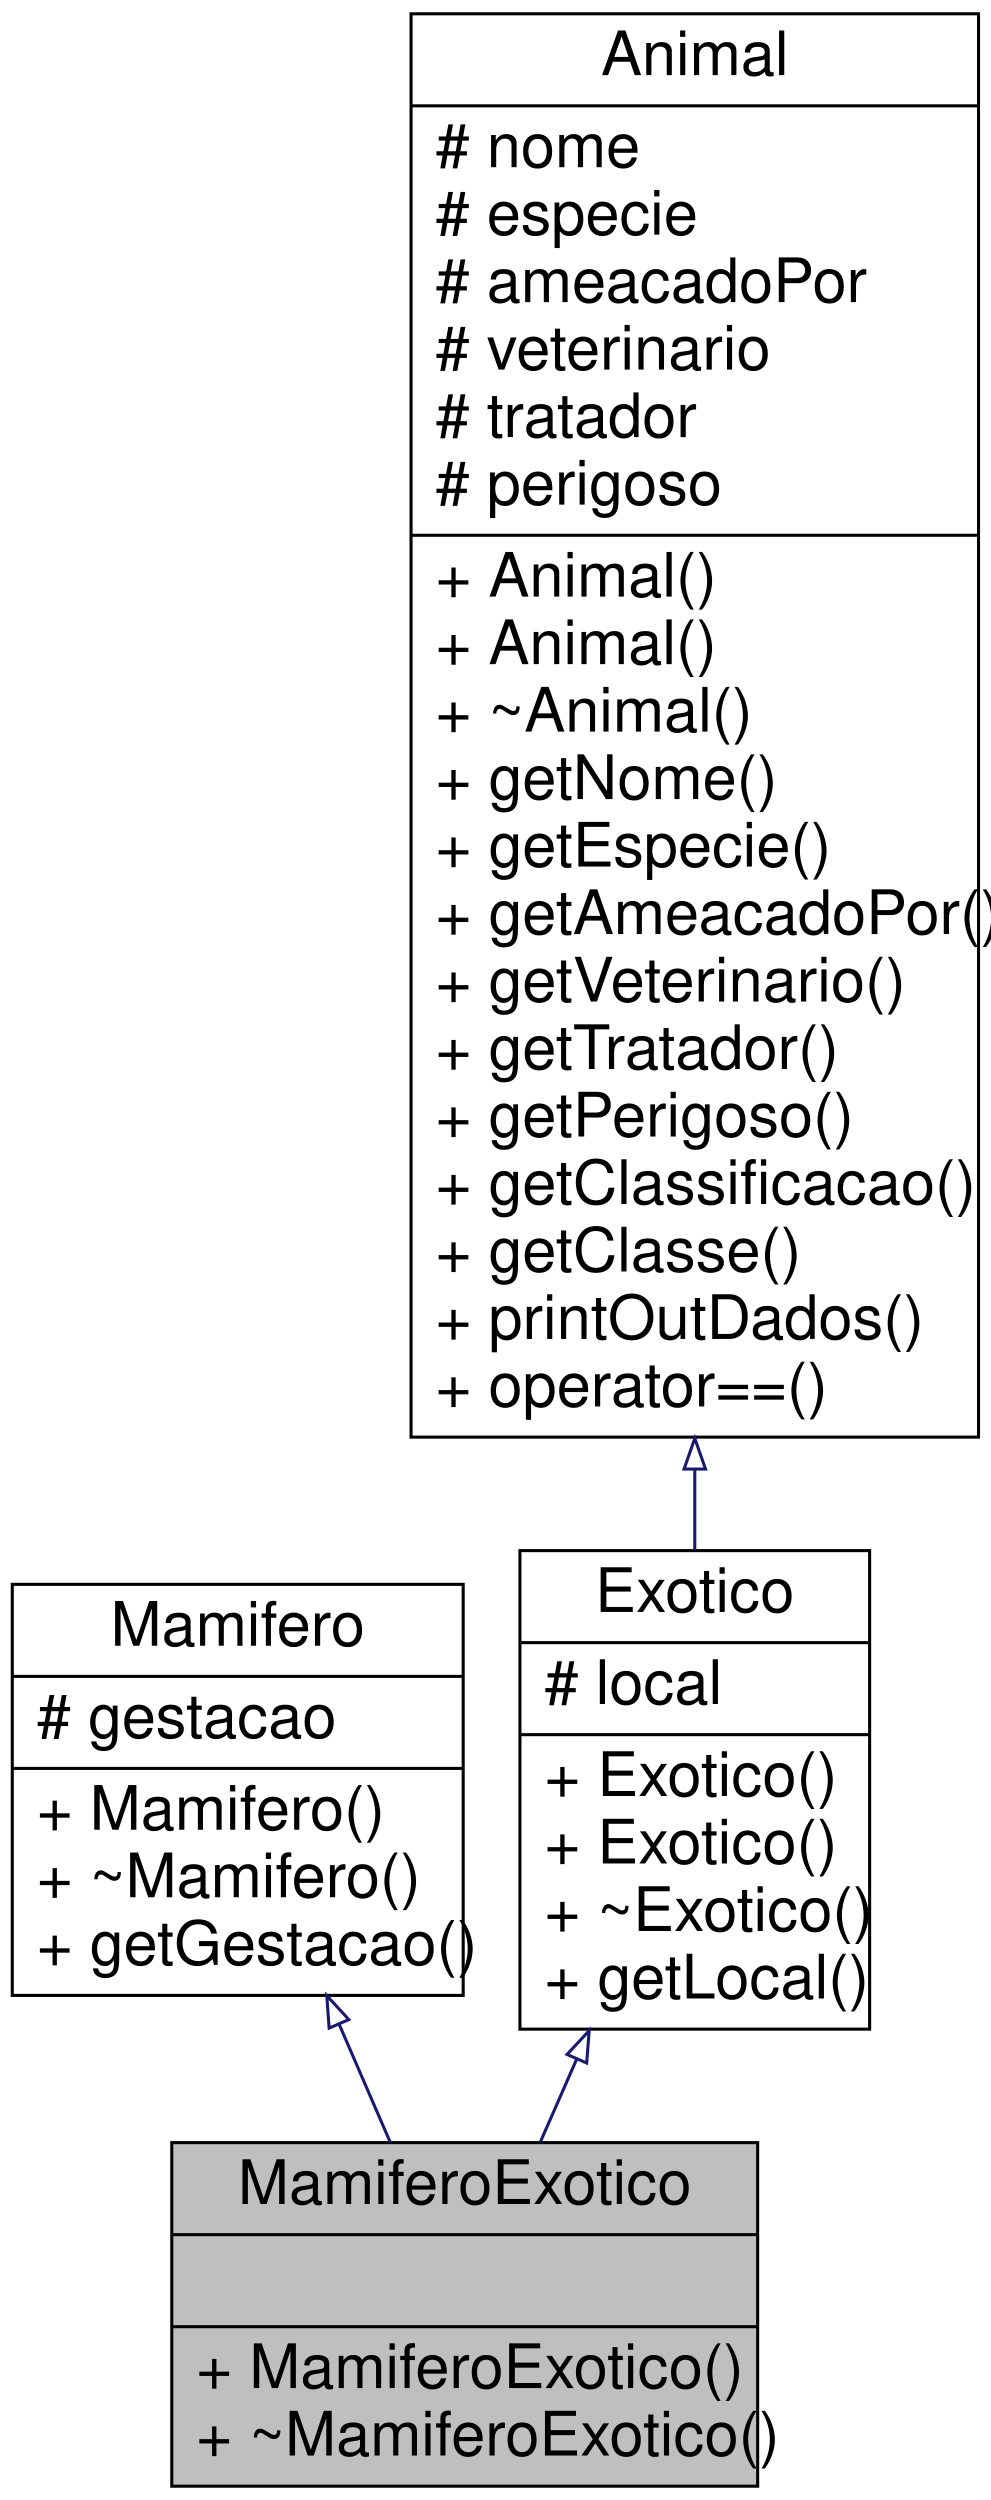
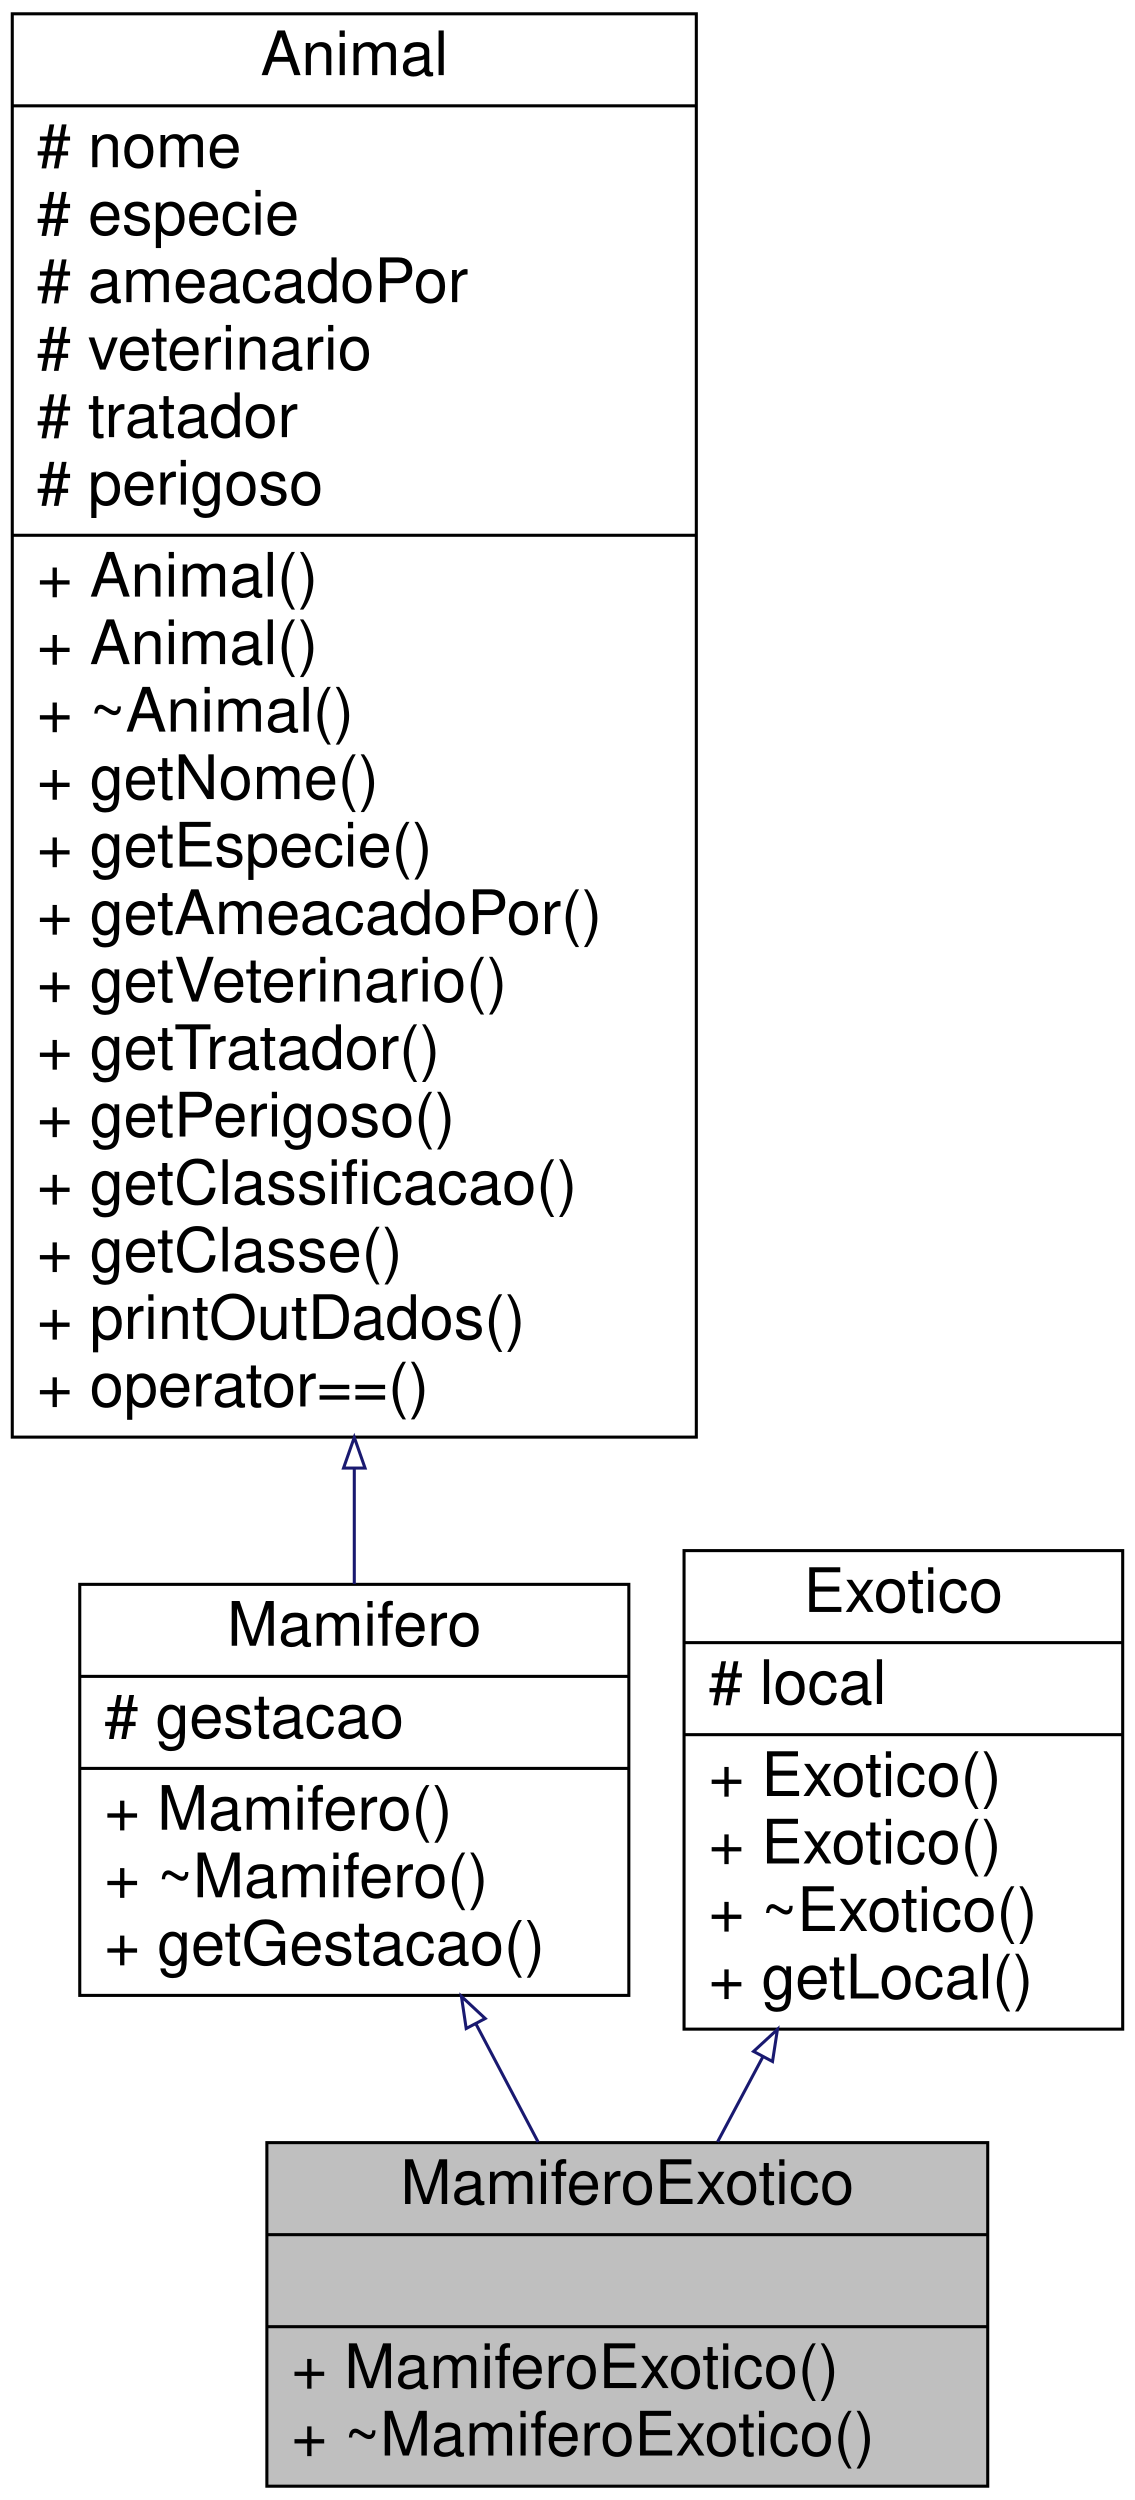
- <svg xmlns="http://www.w3.org/2000/svg" xmlns:xlink="http://www.w3.org/1999/xlink" width="323pt" height="815pt" viewBox="0.00 0.00 323.00 815.00">
+ <svg xmlns="http://www.w3.org/2000/svg" xmlns:xlink="http://www.w3.org/1999/xlink" width="370pt" height="815pt" viewBox="0.00 0.00 370.00 815.00">
  <g id="graph0" class="graph" transform="scale(1 1) rotate(0) translate(4 811)">
-     <polygon fill="#ffffff" stroke="transparent" points="-4,4 -4,-811 319,-811 319,4 -4,4" />
+     <polygon fill="white" stroke="transparent" points="-4,4 -4,-811 366,-811 366,4 -4,4" />
    <g id="node1" class="node">
-       <polygon fill="#bfbfbf" stroke="#000000" points="52,-.5 52,-112.5 243,-112.5 243,-.5 52,-.5" />
-       <text text-anchor="middle" x="147.5" y="-92.5" font-family="Helvetica,sans-Serif" font-size="20.00" fill="#000000">MamiferoExotico</text>
-       <polyline fill="none" stroke="#000000" points="52,-82.5 243,-82.5 " />
-       <text text-anchor="middle" x="147.5" y="-62.5" font-family="Helvetica,sans-Serif" font-size="20.00" fill="#000000"> </text>
-       <polyline fill="none" stroke="#000000" points="52,-52.5 243,-52.5 " />
-       <text text-anchor="start" x="60" y="-32.5" font-family="Helvetica,sans-Serif" font-size="20.00" fill="#000000">+ MamiferoExotico()</text>
-       <text text-anchor="start" x="60" y="-10.5" font-family="Helvetica,sans-Serif" font-size="20.00" fill="#000000">+ ~MamiferoExotico()</text>
+       <g id="a_node1">
+         <a xlink:title="Implementação de animal com Classe e Categoria.">
+           <polygon fill="#bfbfbf" stroke="black" points="83,-0.5 83,-112.5 318,-112.5 318,-0.5 83,-0.5" />
+           <text text-anchor="middle" x="200.5" y="-92.5" font-family="Helvetica,sans-Serif" font-size="20.00">MamiferoExotico</text>
+           <polyline fill="none" stroke="black" points="83,-82.5 318,-82.5 " />
+           <text text-anchor="middle" x="200.5" y="-62.5" font-family="Helvetica,sans-Serif" font-size="20.00"> </text>
+           <polyline fill="none" stroke="black" points="83,-52.5 318,-52.5 " />
+           <text text-anchor="start" x="91" y="-32.5" font-family="Helvetica,sans-Serif" font-size="20.00">+ MamiferoExotico()</text>
+           <text text-anchor="start" x="91" y="-10.5" font-family="Helvetica,sans-Serif" font-size="20.00">+ ~MamiferoExotico()</text>
+         </a>
+       </g>
    </g>
    <g id="node2" class="node">
      <g id="a_node2">
-         <a xlink:href="classMamifero.html" target="_top" xlink:title="Classificação base para Mamiferos. ">
-           <polygon fill="#ffffff" stroke="#000000" points="0,-160.5 0,-294.5 147,-294.5 147,-160.5 0,-160.5" />
-           <text text-anchor="middle" x="73.5" y="-274.5" font-family="Helvetica,sans-Serif" font-size="20.00" fill="#000000">Mamifero</text>
-           <polyline fill="none" stroke="#000000" points="0,-264.5 147,-264.5 " />
-           <text text-anchor="start" x="8" y="-244.5" font-family="Helvetica,sans-Serif" font-size="20.00" fill="#000000"># gestacao</text>
-           <polyline fill="none" stroke="#000000" points="0,-234.5 147,-234.5 " />
-           <text text-anchor="start" x="8" y="-214.5" font-family="Helvetica,sans-Serif" font-size="20.00" fill="#000000">+ Mamifero()</text>
-           <text text-anchor="start" x="8" y="-192.5" font-family="Helvetica,sans-Serif" font-size="20.00" fill="#000000">+ ~Mamifero()</text>
-           <text text-anchor="start" x="8" y="-170.5" font-family="Helvetica,sans-Serif" font-size="20.00" fill="#000000">+ getGestacao()</text>
+         <a xlink:href="classMamifero.html" target="_top" xlink:title="Classificação base para Mamiferos.">
+           <polygon fill="white" stroke="black" points="22,-160.5 22,-294.5 201,-294.5 201,-160.5 22,-160.5" />
+           <text text-anchor="middle" x="111.5" y="-274.5" font-family="Helvetica,sans-Serif" font-size="20.00">Mamifero</text>
+           <polyline fill="none" stroke="black" points="22,-264.5 201,-264.5 " />
+           <text text-anchor="start" x="30" y="-244.5" font-family="Helvetica,sans-Serif" font-size="20.00"># gestacao</text>
+           <polyline fill="none" stroke="black" points="22,-234.5 201,-234.5 " />
+           <text text-anchor="start" x="30" y="-214.5" font-family="Helvetica,sans-Serif" font-size="20.00">+ Mamifero()</text>
+           <text text-anchor="start" x="30" y="-192.5" font-family="Helvetica,sans-Serif" font-size="20.00">+ ~Mamifero()</text>
+           <text text-anchor="start" x="30" y="-170.5" font-family="Helvetica,sans-Serif" font-size="20.00">+ getGestacao()</text>
        </a>
      </g>
    </g>
    <g id="edge1" class="edge">
-       <path fill="none" stroke="#191970" d="M106.58,-151.058C112.176,-138.127 117.893,-124.917 123.211,-112.628" />
-       <polygon fill="none" stroke="#191970" points="103.294,-149.839 102.534,-160.407 109.718,-152.62 103.294,-149.839" />
+       <path fill="none" stroke="midnightblue" d="M151.12,-151.27C157.95,-138.3 164.94,-125.03 171.43,-112.7" />
+       <polygon fill="none" stroke="midnightblue" points="147.98,-149.71 146.42,-160.19 154.18,-152.97 147.98,-149.71" />
    </g>
    <g id="node3" class="node">
      <g id="a_node3">
-         <a xlink:href="classExotico.html" target="_top" xlink:title="Umas das definições de categoria para Animal. ">
-           <polygon fill="#ffffff" stroke="#000000" points="165.5,-149.5 165.5,-305.5 279.5,-305.5 279.5,-149.5 165.5,-149.5" />
-           <text text-anchor="middle" x="222.5" y="-285.5" font-family="Helvetica,sans-Serif" font-size="20.00" fill="#000000">Exotico</text>
-           <polyline fill="none" stroke="#000000" points="165.5,-275.5 279.5,-275.5 " />
-           <text text-anchor="start" x="173.5" y="-255.5" font-family="Helvetica,sans-Serif" font-size="20.00" fill="#000000"># local</text>
-           <polyline fill="none" stroke="#000000" points="165.5,-245.5 279.5,-245.5 " />
-           <text text-anchor="start" x="173.5" y="-225.5" font-family="Helvetica,sans-Serif" font-size="20.00" fill="#000000">+ Exotico()</text>
-           <text text-anchor="start" x="173.5" y="-203.5" font-family="Helvetica,sans-Serif" font-size="20.00" fill="#000000">+ Exotico()</text>
-           <text text-anchor="start" x="173.5" y="-181.5" font-family="Helvetica,sans-Serif" font-size="20.00" fill="#000000">+ ~Exotico()</text>
-           <text text-anchor="start" x="173.5" y="-159.5" font-family="Helvetica,sans-Serif" font-size="20.00" fill="#000000">+ getLocal()</text>
+         <a xlink:href="classAnimal.html" target="_top" xlink:title="Implementação base para o cadastro de animais.">
+           <polygon fill="white" stroke="black" points="0,-342.5 0,-806.5 223,-806.5 223,-342.5 0,-342.5" />
+           <text text-anchor="middle" x="111.5" y="-786.5" font-family="Helvetica,sans-Serif" font-size="20.00">Animal</text>
+           <polyline fill="none" stroke="black" points="0,-776.5 223,-776.5 " />
+           <text text-anchor="start" x="8" y="-756.5" font-family="Helvetica,sans-Serif" font-size="20.00"># nome</text>
+           <text text-anchor="start" x="8" y="-734.5" font-family="Helvetica,sans-Serif" font-size="20.00"># especie</text>
+           <text text-anchor="start" x="8" y="-712.5" font-family="Helvetica,sans-Serif" font-size="20.00"># ameacadoPor</text>
+           <text text-anchor="start" x="8" y="-690.5" font-family="Helvetica,sans-Serif" font-size="20.00"># veterinario</text>
+           <text text-anchor="start" x="8" y="-668.5" font-family="Helvetica,sans-Serif" font-size="20.00"># tratador</text>
+           <text text-anchor="start" x="8" y="-646.5" font-family="Helvetica,sans-Serif" font-size="20.00"># perigoso</text>
+           <polyline fill="none" stroke="black" points="0,-636.5 223,-636.5 " />
+           <text text-anchor="start" x="8" y="-616.5" font-family="Helvetica,sans-Serif" font-size="20.00">+ Animal()</text>
+           <text text-anchor="start" x="8" y="-594.5" font-family="Helvetica,sans-Serif" font-size="20.00">+ Animal()</text>
+           <text text-anchor="start" x="8" y="-572.5" font-family="Helvetica,sans-Serif" font-size="20.00">+ ~Animal()</text>
+           <text text-anchor="start" x="8" y="-550.5" font-family="Helvetica,sans-Serif" font-size="20.00">+ getNome()</text>
+           <text text-anchor="start" x="8" y="-528.5" font-family="Helvetica,sans-Serif" font-size="20.00">+ getEspecie()</text>
+           <text text-anchor="start" x="8" y="-506.5" font-family="Helvetica,sans-Serif" font-size="20.00">+ getAmeacadoPor()</text>
+           <text text-anchor="start" x="8" y="-484.5" font-family="Helvetica,sans-Serif" font-size="20.00">+ getVeterinario()</text>
+           <text text-anchor="start" x="8" y="-462.5" font-family="Helvetica,sans-Serif" font-size="20.00">+ getTratador()</text>
+           <text text-anchor="start" x="8" y="-440.5" font-family="Helvetica,sans-Serif" font-size="20.00">+ getPerigoso()</text>
+           <text text-anchor="start" x="8" y="-418.5" font-family="Helvetica,sans-Serif" font-size="20.00">+ getClassificacao()</text>
+           <text text-anchor="start" x="8" y="-396.5" font-family="Helvetica,sans-Serif" font-size="20.00">+ getClasse()</text>
+           <text text-anchor="start" x="8" y="-374.5" font-family="Helvetica,sans-Serif" font-size="20.00">+ printOutDados()</text>
+           <text text-anchor="start" x="8" y="-352.5" font-family="Helvetica,sans-Serif" font-size="20.00">+ operator==()</text>
        </a>
      </g>
    </g>
    <g id="edge2" class="edge">
-       <path fill="none" stroke="#191970" d="M184.021,-139.767C179.966,-130.524 175.928,-121.315 172.094,-112.573" />
-       <polygon fill="none" stroke="#191970" points="180.851,-141.255 188.073,-149.007 187.262,-138.443 180.851,-141.255" />
+       <path fill="none" stroke="midnightblue" d="M111.5,-332.14C111.5,-318.85 111.5,-306.21 111.5,-294.63" />
+       <polygon fill="none" stroke="midnightblue" points="108,-332.42 111.5,-342.42 115,-332.42 108,-332.42" />
    </g>
    <g id="node4" class="node">
      <g id="a_node4">
-         <a xlink:href="classAnimal.html" target="_top" xlink:title="Implementação base para o cadastro de animais. ">
-           <polygon fill="#ffffff" stroke="#000000" points="130,-342.5 130,-806.5 315,-806.5 315,-342.5 130,-342.5" />
-           <text text-anchor="middle" x="222.5" y="-786.5" font-family="Helvetica,sans-Serif" font-size="20.00" fill="#000000">Animal</text>
-           <polyline fill="none" stroke="#000000" points="130,-776.5 315,-776.5 " />
-           <text text-anchor="start" x="138" y="-756.5" font-family="Helvetica,sans-Serif" font-size="20.00" fill="#000000"># nome</text>
-           <text text-anchor="start" x="138" y="-734.5" font-family="Helvetica,sans-Serif" font-size="20.00" fill="#000000"># especie</text>
-           <text text-anchor="start" x="138" y="-712.5" font-family="Helvetica,sans-Serif" font-size="20.00" fill="#000000"># ameacadoPor</text>
-           <text text-anchor="start" x="138" y="-690.5" font-family="Helvetica,sans-Serif" font-size="20.00" fill="#000000"># veterinario</text>
-           <text text-anchor="start" x="138" y="-668.5" font-family="Helvetica,sans-Serif" font-size="20.00" fill="#000000"># tratador</text>
-           <text text-anchor="start" x="138" y="-646.5" font-family="Helvetica,sans-Serif" font-size="20.00" fill="#000000"># perigoso</text>
-           <polyline fill="none" stroke="#000000" points="130,-636.5 315,-636.5 " />
-           <text text-anchor="start" x="138" y="-616.5" font-family="Helvetica,sans-Serif" font-size="20.00" fill="#000000">+ Animal()</text>
-           <text text-anchor="start" x="138" y="-594.5" font-family="Helvetica,sans-Serif" font-size="20.00" fill="#000000">+ Animal()</text>
-           <text text-anchor="start" x="138" y="-572.5" font-family="Helvetica,sans-Serif" font-size="20.00" fill="#000000">+ ~Animal()</text>
-           <text text-anchor="start" x="138" y="-550.5" font-family="Helvetica,sans-Serif" font-size="20.00" fill="#000000">+ getNome()</text>
-           <text text-anchor="start" x="138" y="-528.5" font-family="Helvetica,sans-Serif" font-size="20.00" fill="#000000">+ getEspecie()</text>
-           <text text-anchor="start" x="138" y="-506.5" font-family="Helvetica,sans-Serif" font-size="20.00" fill="#000000">+ getAmeacadoPor()</text>
-           <text text-anchor="start" x="138" y="-484.5" font-family="Helvetica,sans-Serif" font-size="20.00" fill="#000000">+ getVeterinario()</text>
-           <text text-anchor="start" x="138" y="-462.5" font-family="Helvetica,sans-Serif" font-size="20.00" fill="#000000">+ getTratador()</text>
-           <text text-anchor="start" x="138" y="-440.5" font-family="Helvetica,sans-Serif" font-size="20.00" fill="#000000">+ getPerigoso()</text>
-           <text text-anchor="start" x="138" y="-418.5" font-family="Helvetica,sans-Serif" font-size="20.00" fill="#000000">+ getClassificacao()</text>
-           <text text-anchor="start" x="138" y="-396.5" font-family="Helvetica,sans-Serif" font-size="20.00" fill="#000000">+ getClasse()</text>
-           <text text-anchor="start" x="138" y="-374.5" font-family="Helvetica,sans-Serif" font-size="20.00" fill="#000000">+ printOutDados()</text>
-           <text text-anchor="start" x="138" y="-352.5" font-family="Helvetica,sans-Serif" font-size="20.00" fill="#000000">+ operator==()</text>
+         <a xlink:href="classExotico.html" target="_top" xlink:title="Umas das definições de categoria para Animal.">
+           <polygon fill="white" stroke="black" points="219,-149.5 219,-305.5 362,-305.5 362,-149.5 219,-149.5" />
+           <text text-anchor="middle" x="290.5" y="-285.5" font-family="Helvetica,sans-Serif" font-size="20.00">Exotico</text>
+           <polyline fill="none" stroke="black" points="219,-275.5 362,-275.5 " />
+           <text text-anchor="start" x="227" y="-255.5" font-family="Helvetica,sans-Serif" font-size="20.00"># local</text>
+           <polyline fill="none" stroke="black" points="219,-245.5 362,-245.5 " />
+           <text text-anchor="start" x="227" y="-225.5" font-family="Helvetica,sans-Serif" font-size="20.00">+ Exotico()</text>
+           <text text-anchor="start" x="227" y="-203.5" font-family="Helvetica,sans-Serif" font-size="20.00">+ Exotico()</text>
+           <text text-anchor="start" x="227" y="-181.5" font-family="Helvetica,sans-Serif" font-size="20.00">+ ~Exotico()</text>
+           <text text-anchor="start" x="227" y="-159.5" font-family="Helvetica,sans-Serif" font-size="20.00">+ getLocal()</text>
        </a>
      </g>
    </g>
    <g id="edge3" class="edge">
-       <path fill="none" stroke="#191970" d="M222.5,-332.057C222.5,-322.922 222.5,-314.091 222.5,-305.693" />
-       <polygon fill="none" stroke="#191970" points="219,-332.082 222.5,-342.082 226,-332.082 219,-332.082" />
+       <path fill="none" stroke="midnightblue" d="M244.66,-140.41C239.65,-131.02 234.66,-121.64 229.93,-112.76" />
+       <polygon fill="none" stroke="midnightblue" points="241.66,-142.24 249.45,-149.42 247.84,-138.95 241.66,-142.24" />
    </g>
  </g>
</svg>
